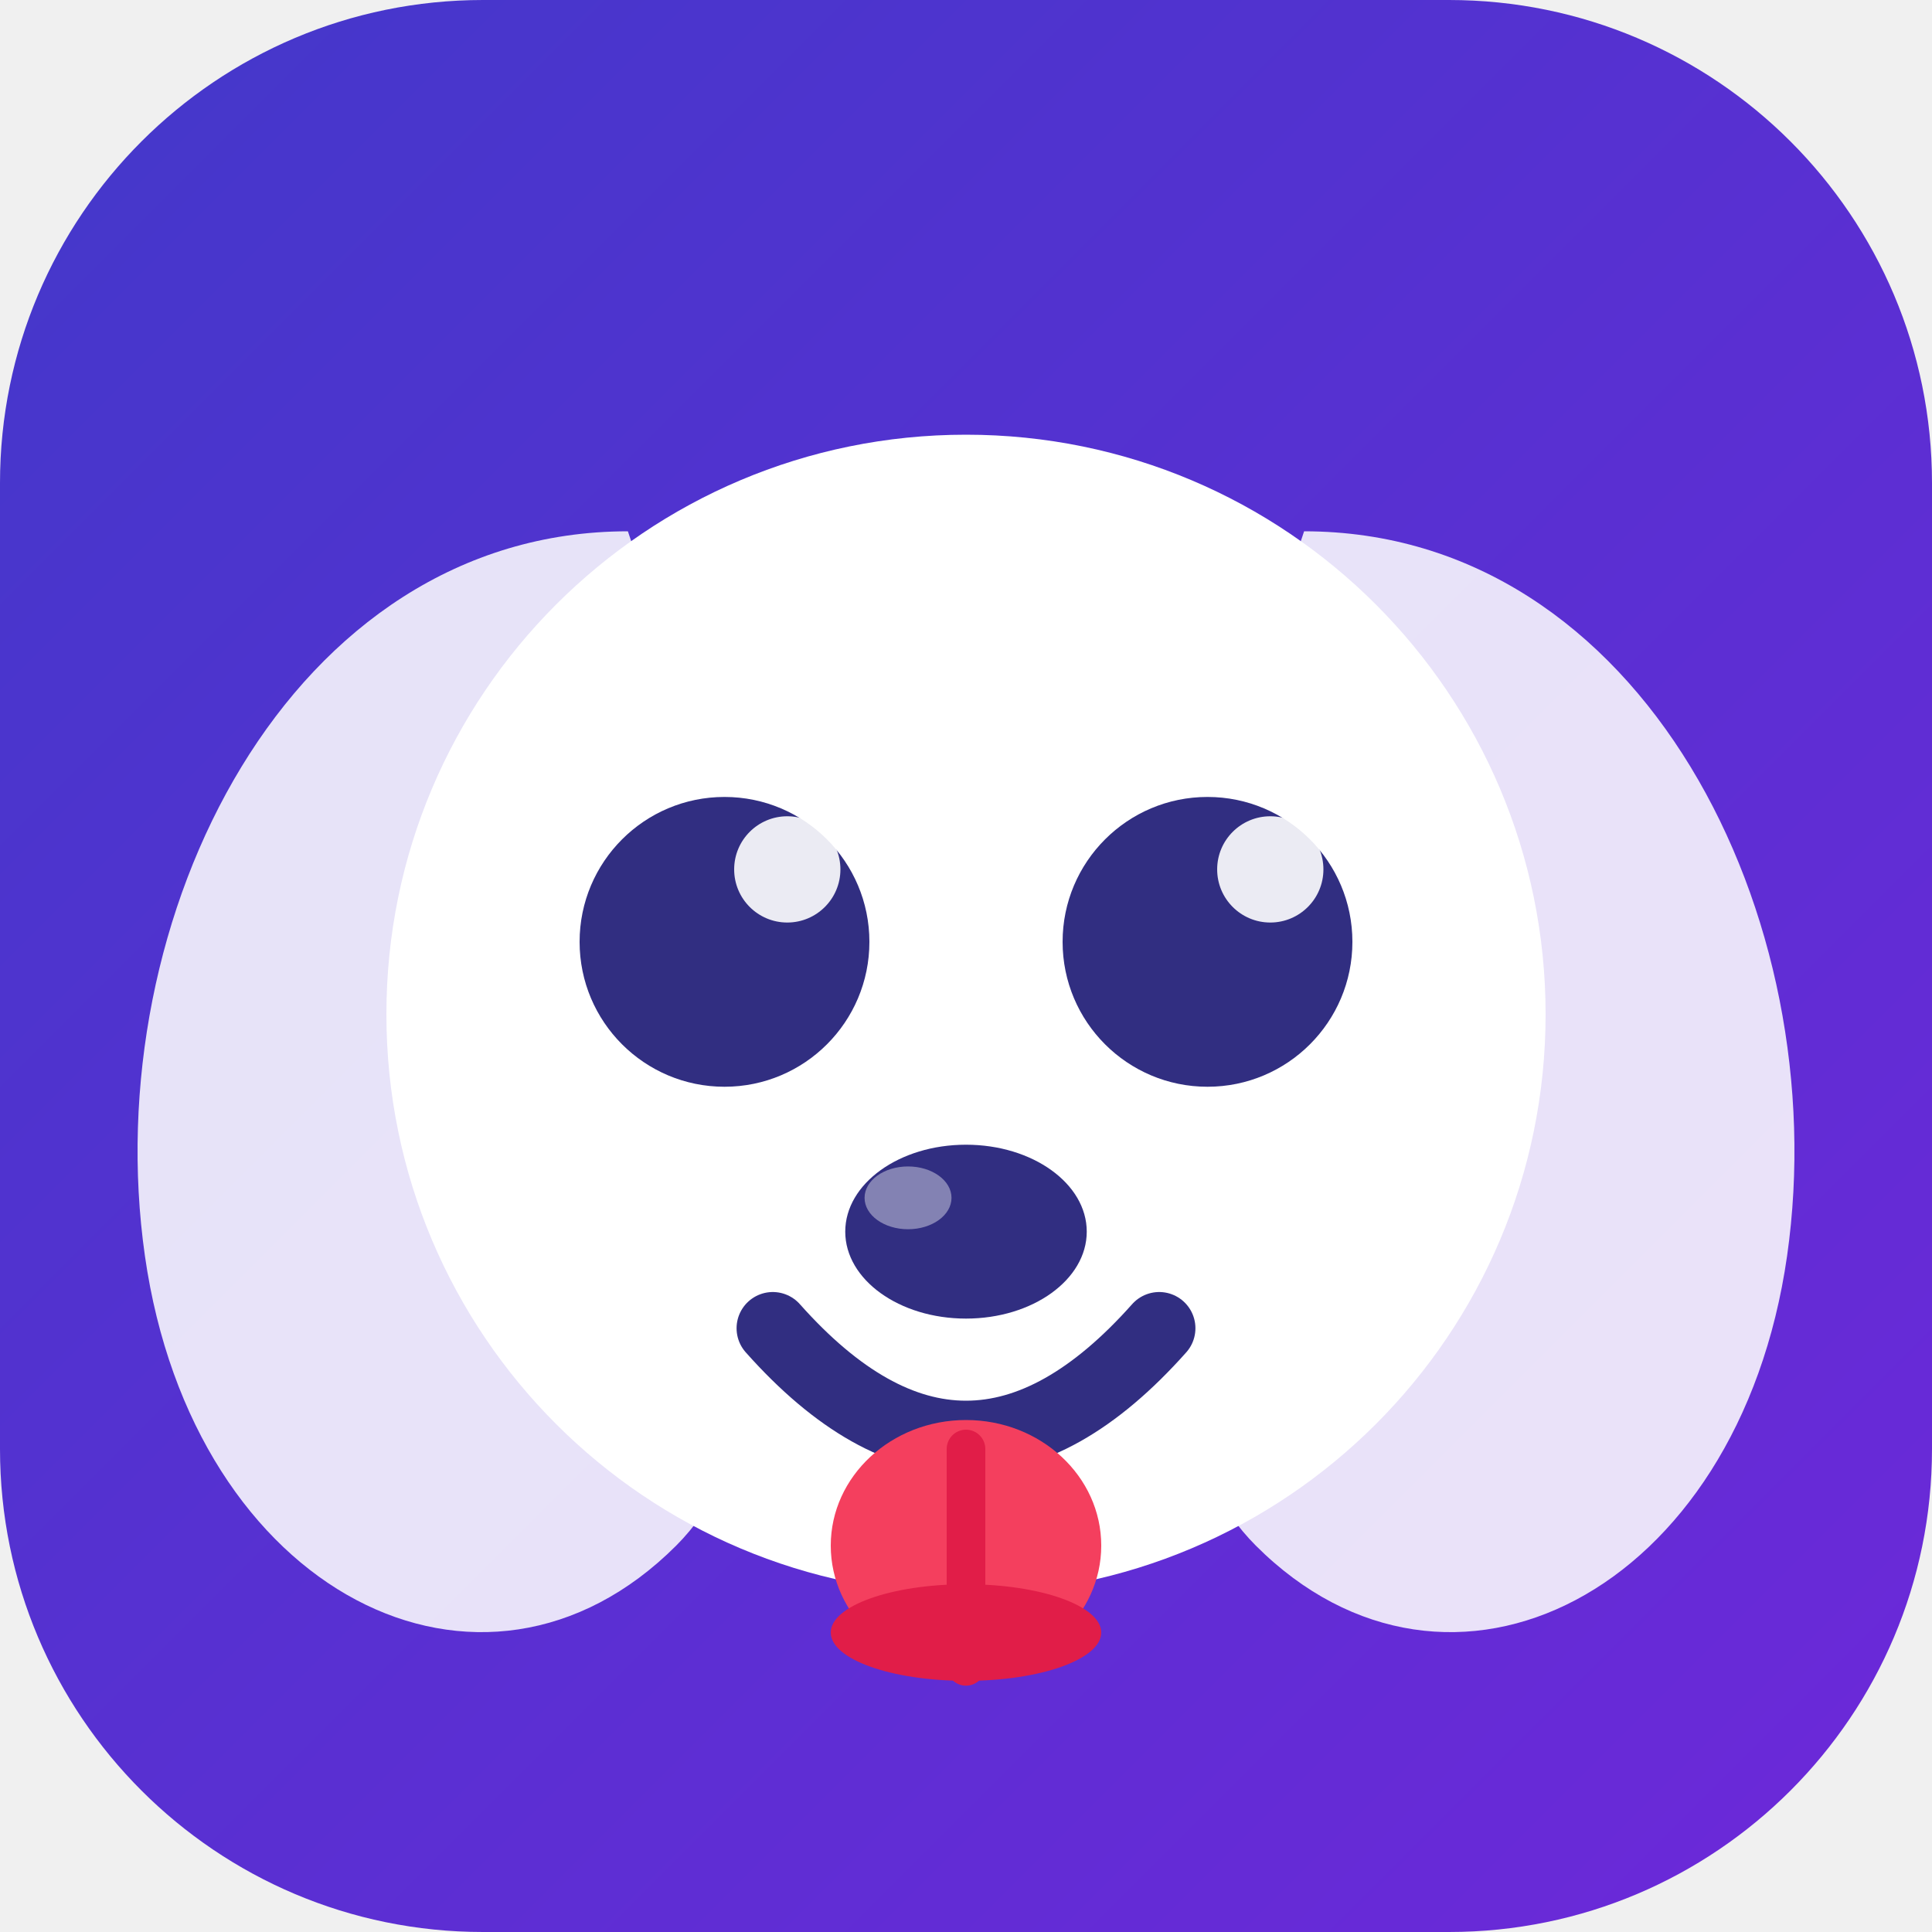
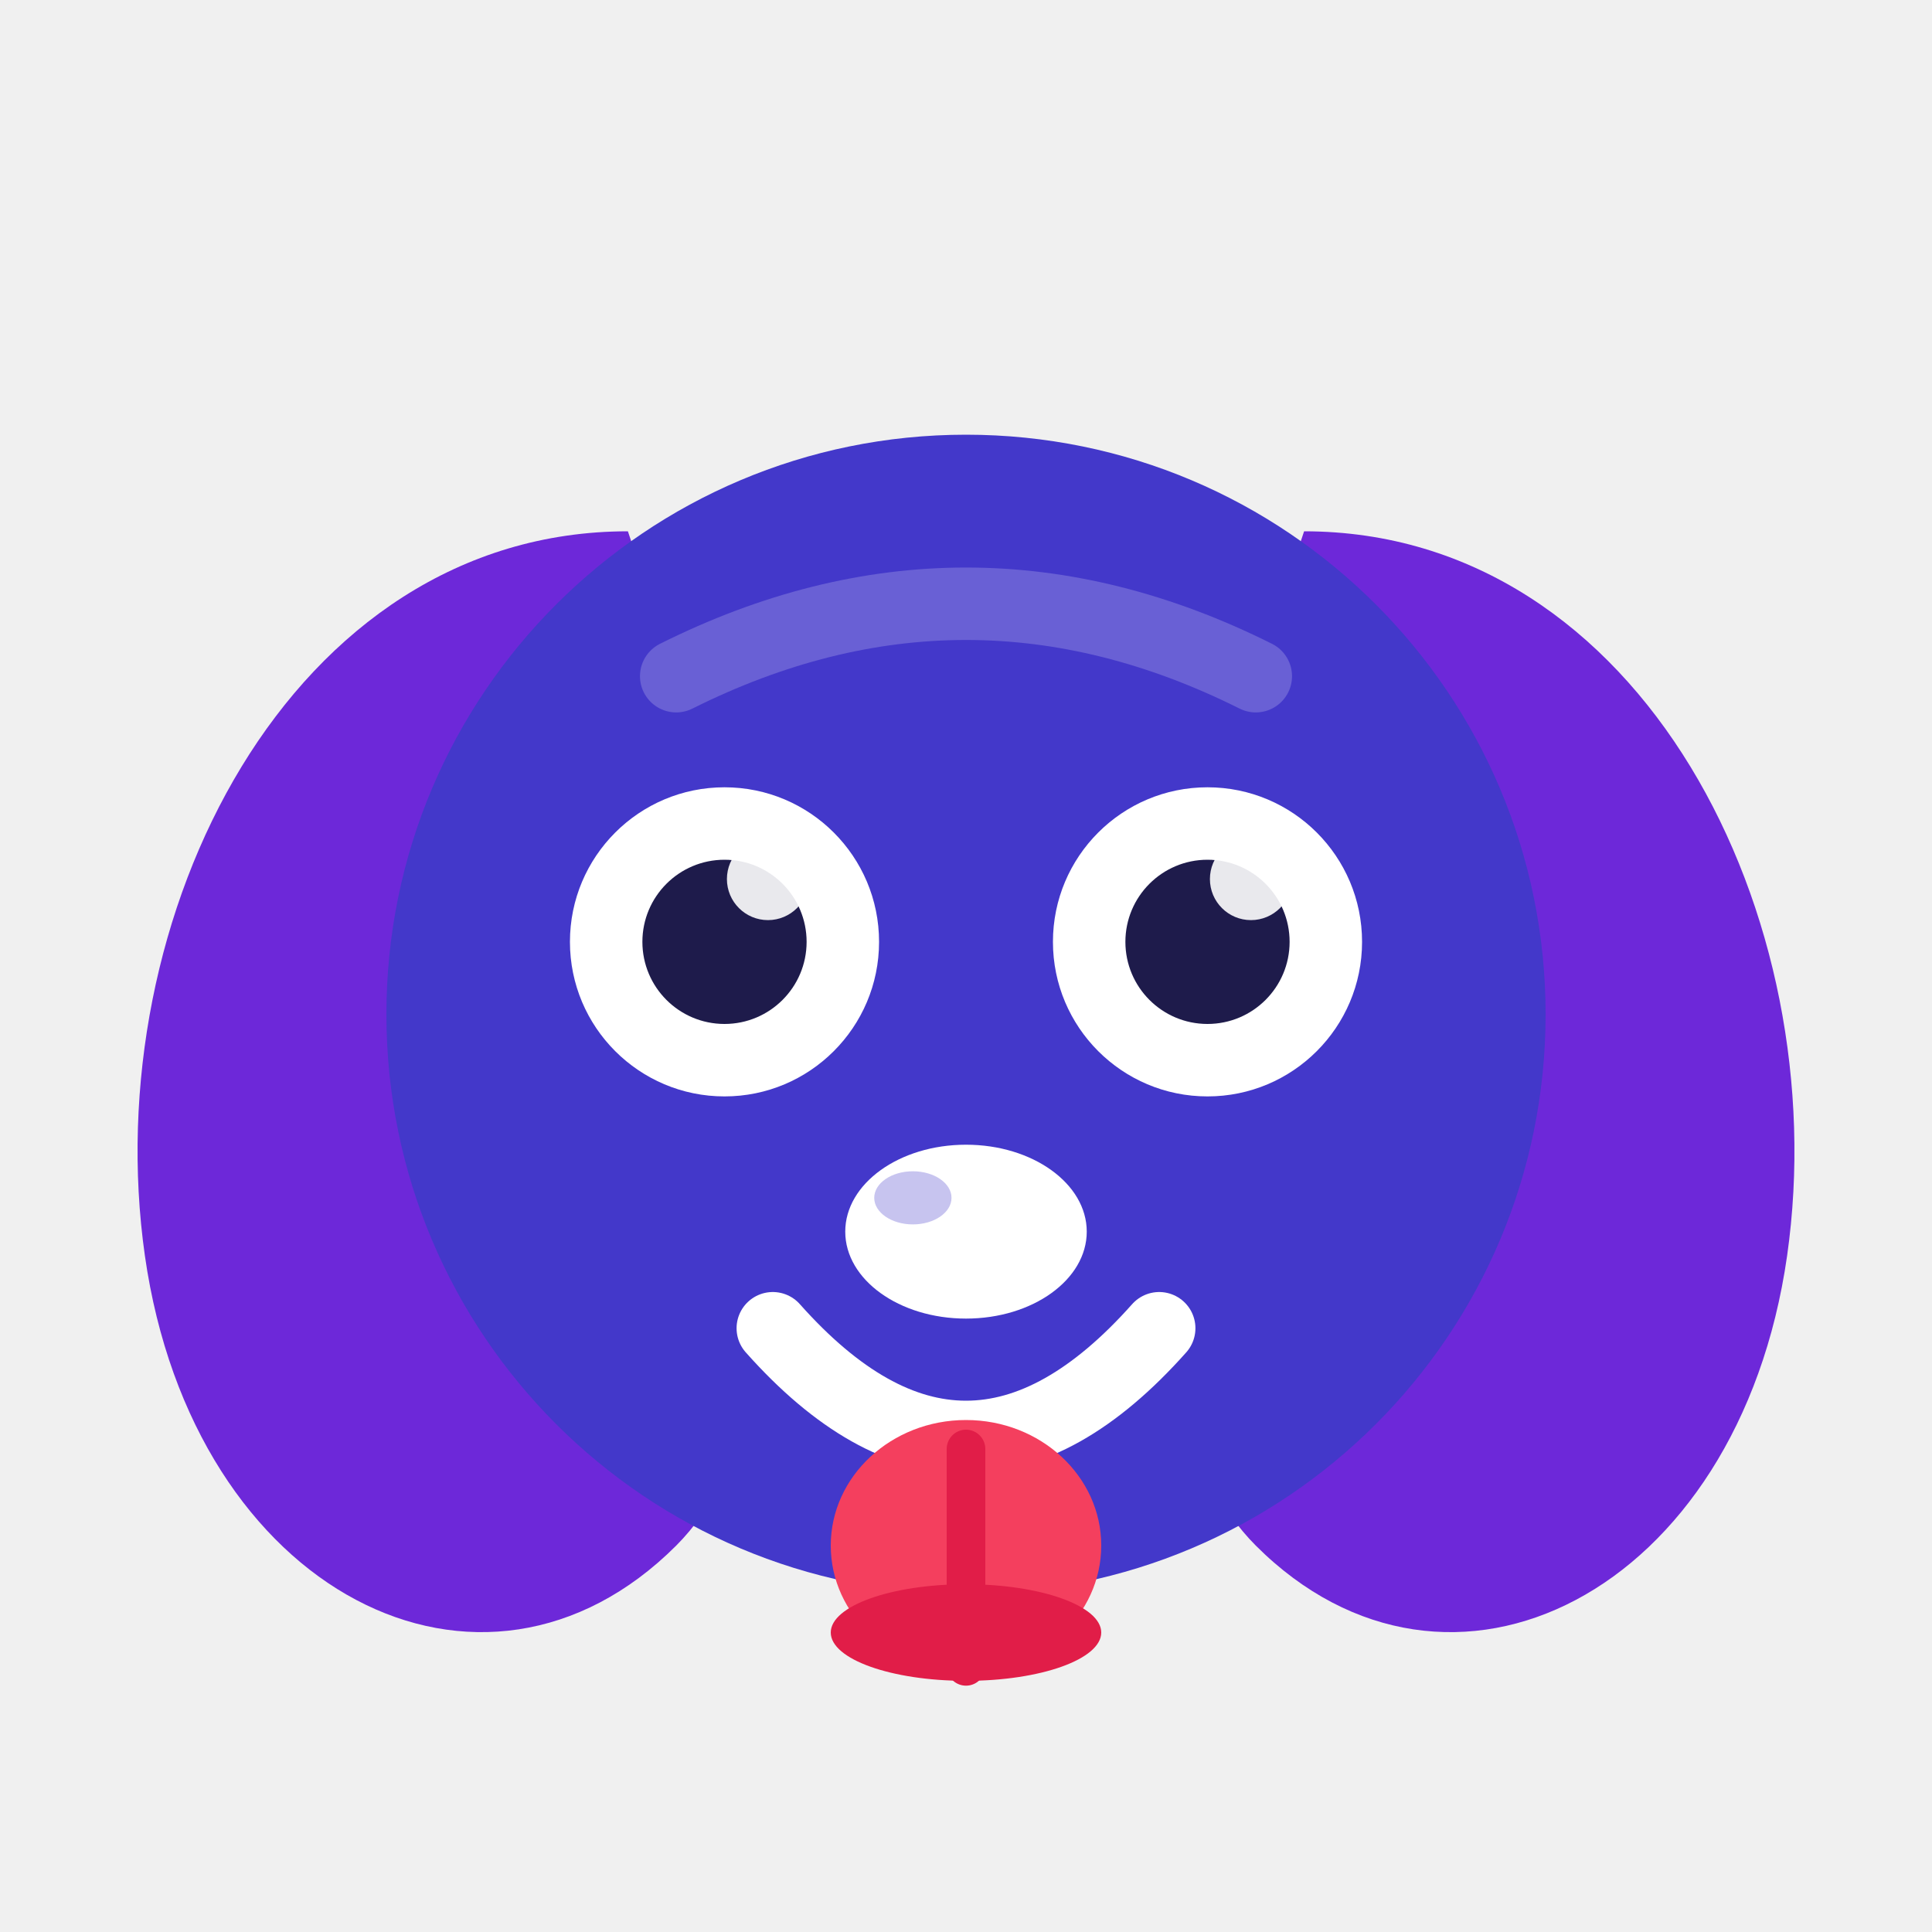
<svg xmlns="http://www.w3.org/2000/svg" width="512" height="512" viewBox="0 0 40 40" fill="none">
-   <defs>
-     <linearGradient id="bg" x1="0" y1="0" x2="40" y2="40" gradientUnits="userSpaceOnUse">
-       <stop offset="0%" stop-color="#4338ca" />
-       <stop offset="100%" stop-color="#6d28d9" />
-     </linearGradient>
-   </defs>
-   <rect width="40" height="40" rx="10" fill="url(#bg)" />
-   <path d="M13 11 C6 11, 2 19, 3 26 C4 33, 10 36, 14 32 C17 29, 17 20, 14 14 Z" fill="white" opacity=".86" />
-   <path d="M27 11 C34 11, 38 19, 37 26 C36 33, 30 36, 26 32 C23 29, 23 20, 26 14 Z" fill="white" opacity=".86" />
-   <circle cx="20" cy="21" r="12" fill="white" />
-   <path d="M14 14 Q20 11 26 14" stroke="white" stroke-width="1.5" stroke-linecap="round" fill="none" opacity=".3" />
-   <circle cx="15" cy="19.5" r="3" fill="#312e81" />
-   <circle cx="16.3" cy="18" r="1.1" fill="white" opacity=".9" />
-   <circle cx="25" cy="19.5" r="3" fill="#312e81" />
-   <circle cx="26.3" cy="18" r="1.1" fill="white" opacity=".9" />
-   <ellipse cx="20" cy="25.5" rx="2.5" ry="1.8" fill="#312e81" />
-   <ellipse cx="18.8" cy="24.8" rx=".9" ry=".65" fill="white" opacity=".4" />
-   <path d="M16 27.5 Q20 32 24 27.5" stroke="#312e81" stroke-width="1.5" stroke-linecap="round" fill="none" />
+   <path d="M13 11 C6 11, 2 19, 3 26 C4 33, 10 36, 14 32 C17 29, 17 20, 14 14 Z" fill="#6d28d9" />
+   <path d="M27 11 C34 11, 38 19, 37 26 C36 33, 30 36, 26 32 C23 29, 23 20, 26 14 Z" fill="#6d28d9" />
+   <circle cx="20" cy="21" r="12" fill="#4338ca" />
+   <path d="M14 14 Q20 11 26 14" stroke="white" stroke-width="1.5" stroke-linecap="round" fill="none" opacity=".2" />
+   <circle cx="15" cy="19.5" r="3.2" fill="white" />
+   <circle cx="15" cy="19.5" r="1.7" fill="#1e1b4b" />
+   <circle cx="15.9" cy="18.2" r=".85" fill="white" opacity=".9" />
+   <circle cx="25" cy="19.5" r="3.2" fill="white" />
+   <circle cx="25" cy="19.5" r="1.7" fill="#1e1b4b" />
+   <circle cx="25.9" cy="18.2" r=".85" fill="white" opacity=".9" />
+   <ellipse cx="20" cy="25.5" rx="2.5" ry="1.8" fill="white" />
+   <ellipse cx="18.9" cy="24.8" rx=".8" ry=".55" fill="#4338ca" opacity=".3" />
+   <path d="M16 27.5 Q20 32 24 27.5" stroke="white" stroke-width="1.5" stroke-linecap="round" fill="none" />
  <ellipse cx="20" cy="32" rx="2.8" ry="2.6" fill="#f43f5e" />
  <ellipse cx="20" cy="33.8" rx="2.8" ry="1" fill="#e11d48" />
  <line x1="20" y1="30" x2="20" y2="34.5" stroke="#e11d48" stroke-width=".8" stroke-linecap="round" />
</svg>
